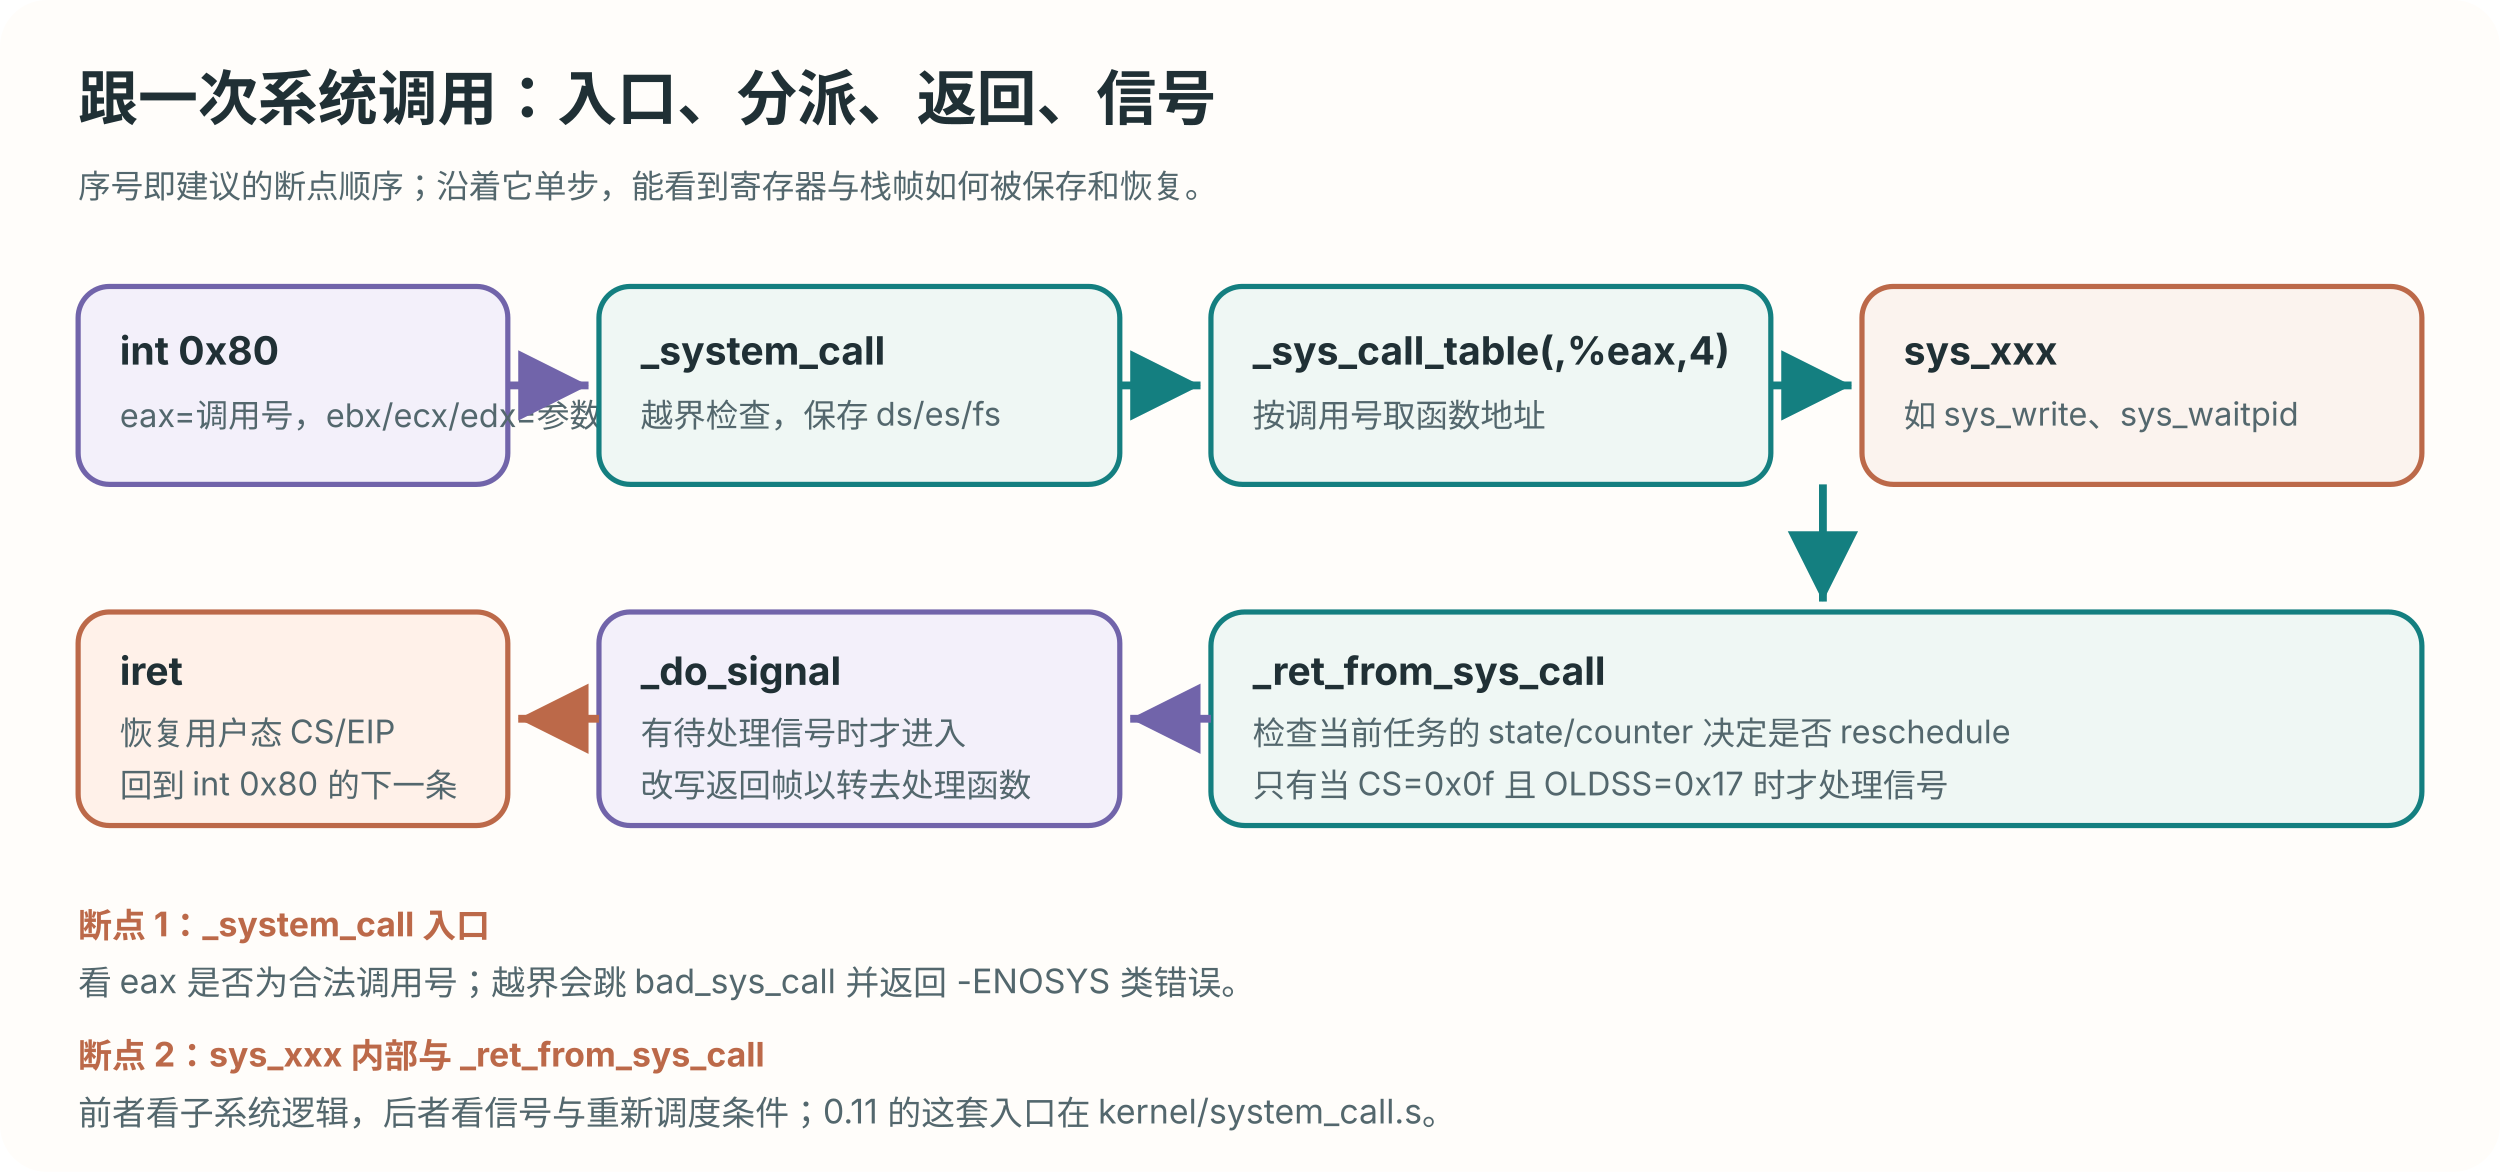
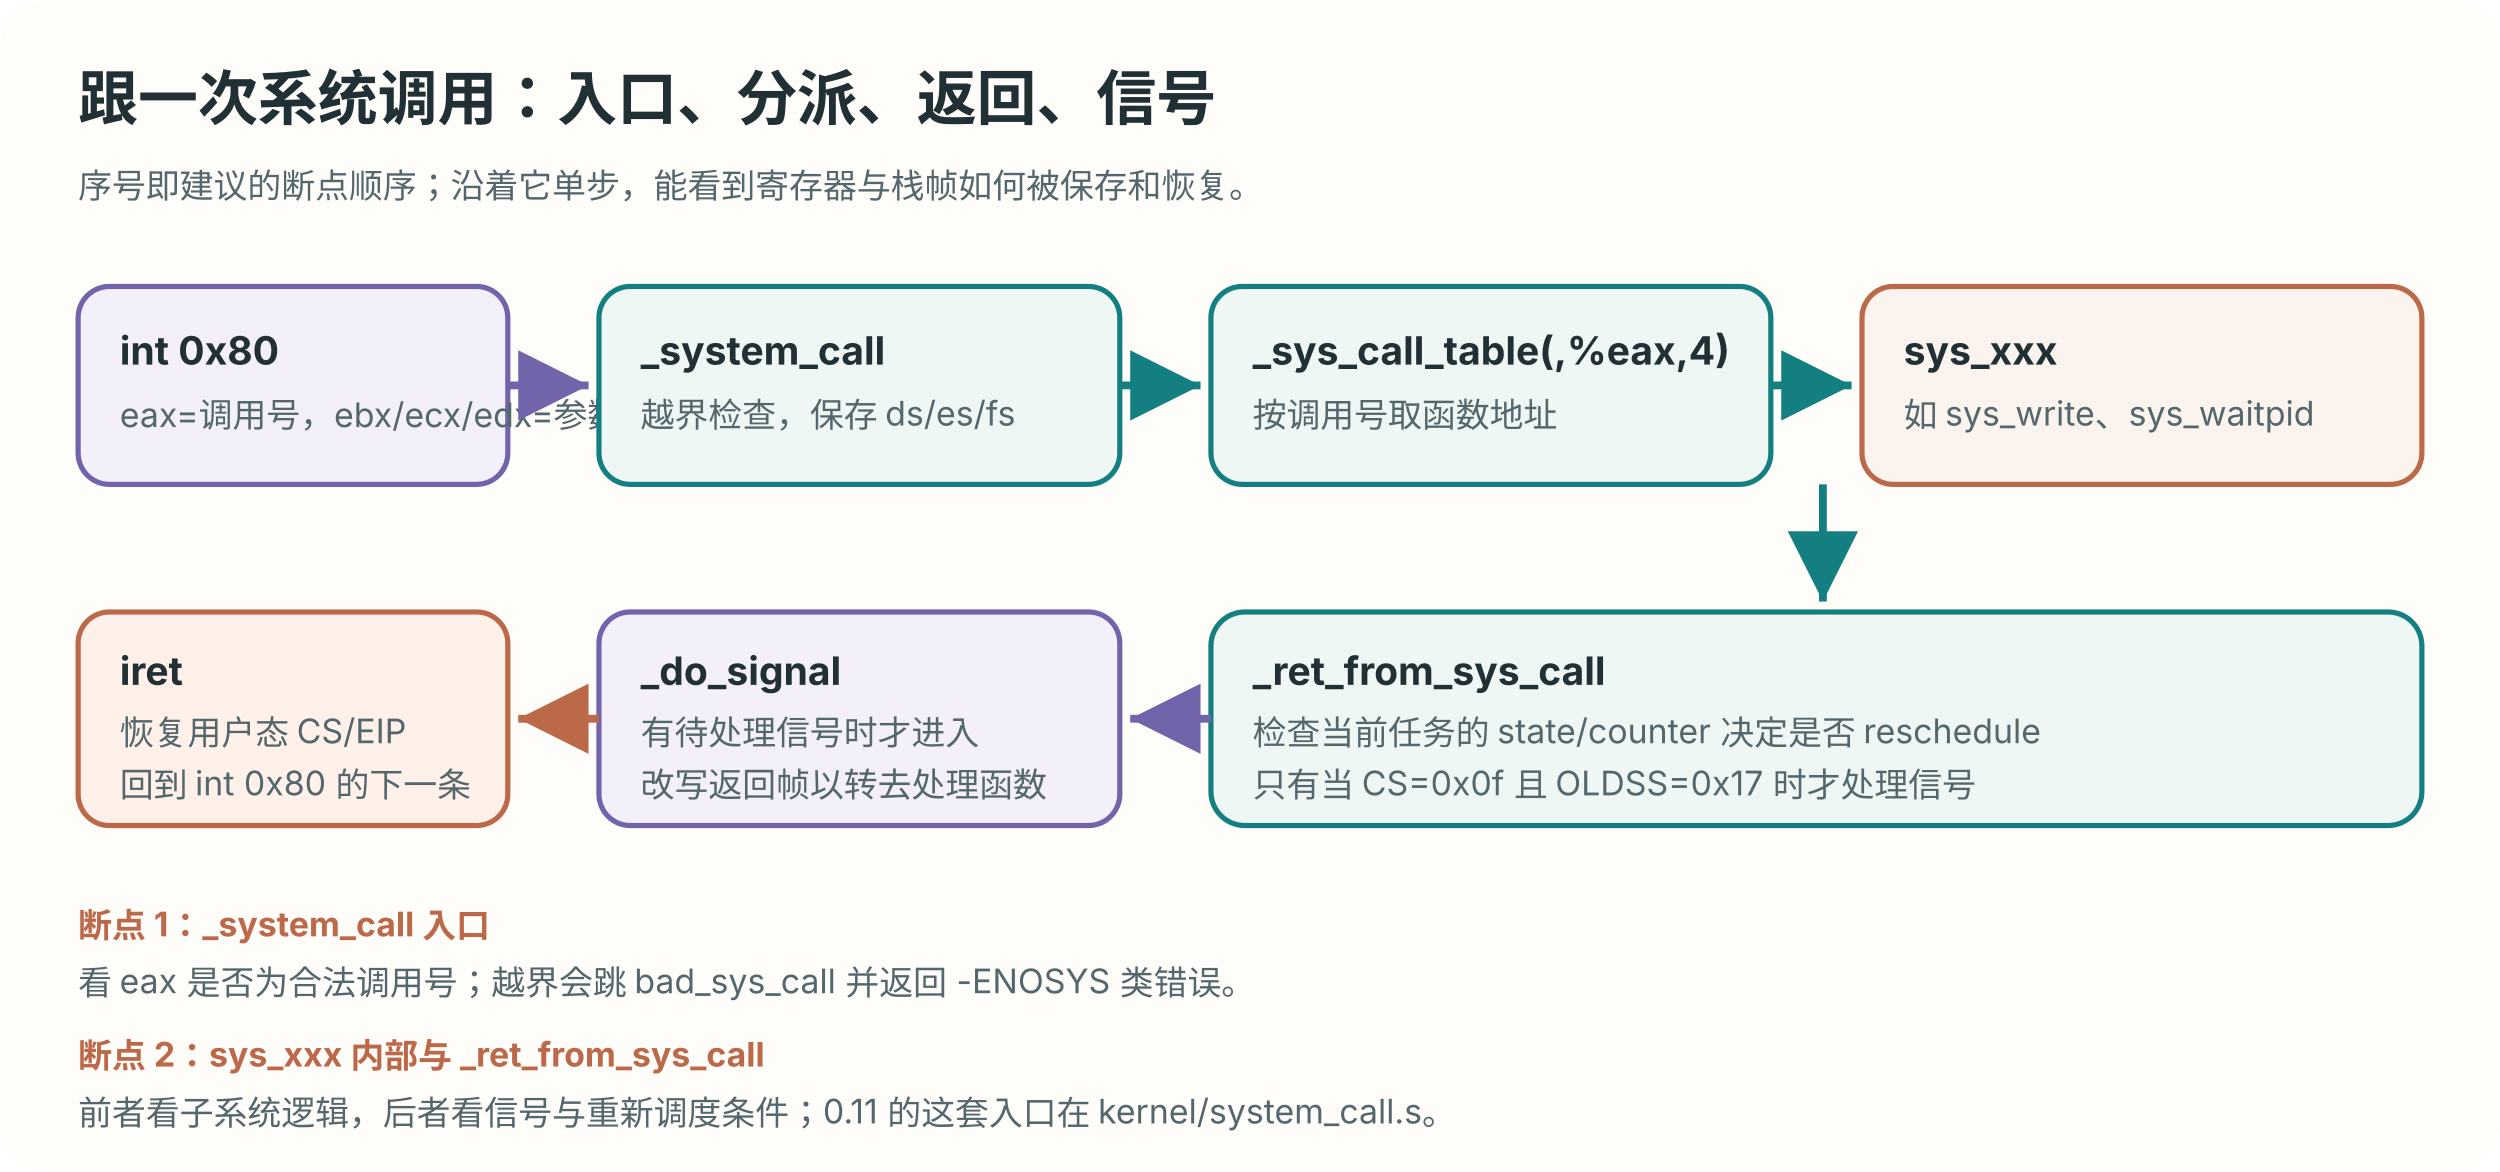
<svg xmlns="http://www.w3.org/2000/svg" width="960" height="450" viewBox="0 0 960 450" role="img" aria-labelledby="title desc">
  <defs>
    <marker id="teal" markerWidth="10" markerHeight="9" refX="9" refY="4.5" orient="auto">
      <path d="M0 0L9 4.5L0 9Z" fill="#147f80" />
    </marker>
    <marker id="warm" markerWidth="10" markerHeight="9" refX="9" refY="4.5" orient="auto">
      <path d="M0 0L9 4.5L0 9Z" fill="#bc6949" />
    </marker>
    <marker id="violet" markerWidth="10" markerHeight="9" refX="9" refY="4.5" orient="auto">
      <path d="M0 0L9 4.5L0 9Z" fill="#7164aa" />
    </marker>
  </defs>
-   <style>text{font-family:system-ui,-apple-system,"PingFang SC","Microsoft YaHei",sans-serif;fill:#203035}.title{font-size:23px;font-weight:750}.node{font-size:15px;font-weight:720}.detail{font-size:12.5px;fill:#53676d}.mini{font-size:13px;fill:#53676d}.mono{font:650 13px ui-monospace,Consolas,monospace}.bp{font-size:13px;font-weight:720;fill:#bc6949}</style>
+   <style>text{font-family:system-ui,-apple-system,"PingFang SC","Microsoft YaHei",sans-serif;fill:#203035}.title{font-size:23px;font-weight:750}.node{font-size:15px;font-weight:720}.detail{font-size:13px;fill:#53676d}.mini{font-size:13px;fill:#53676d}.mono{font:650 13px ui-monospace,Consolas,monospace}.bp{font-size:13px;font-weight:720;fill:#bc6949}</style>
  <rect width="960" height="450" rx="18" fill="#fffdfa" />
  <text x="30" y="46" class="title">跟一次系统调用：入口、分派、返回、信号</text>
  <text x="30" y="76" class="detail">序号即建议的断点顺序；沿着它单步，能看到寄存器与栈帧如何被保存和恢复。</text>
  <rect x="30" y="110" width="165" height="76" rx="12" fill="#f3f0fa" stroke="#7164aa" stroke-width="2" />
  <text class="node" x="46" y="140">int 0x80</text>
  <text class="detail" x="46" y="164">eax=调用号，ebx/ecx/edx=参数</text>
  <rect x="230" y="110" width="200" height="76" rx="12" fill="#eff7f4" stroke="#147f80" stroke-width="2" />
  <text class="node" x="246" y="140">_system_call</text>
  <text class="detail" x="246" y="164">越界检查，保存 ds/es/fs</text>
  <rect x="465" y="110" width="215" height="76" rx="12" fill="#eff7f4" stroke="#147f80" stroke-width="2" />
  <text class="node" x="481" y="140">_sys_call_table(,%eax,4)</text>
  <text class="detail" x="481" y="164">按调用号取函数地址</text>
  <rect x="715" y="110" width="215" height="76" rx="12" fill="#fbf3ee" stroke="#bc6949" stroke-width="2" />
  <text class="node" x="731" y="140">sys_xxx</text>
  <text class="detail" x="731" y="164">如 sys_write、sys_waitpid</text>
  <path d="M195 148H226" fill="none" stroke="#7164aa" stroke-width="3" marker-end="url(#violet)" />
  <path d="M430 148H461" fill="none" stroke="#147f80" stroke-width="3" marker-end="url(#teal)" />
  <path d="M680 148H711" fill="none" stroke="#147f80" stroke-width="3" marker-end="url(#teal)" />
  <rect x="465" y="235" width="465" height="82" rx="13" fill="#eff7f4" stroke="#147f80" stroke-width="2" />
  <text class="node" x="481" y="263">_ret_from_sys_call</text>
  <text class="detail" x="481" y="286">检查当前任务的 state/counter 决定是否 reschedule</text>
  <text class="detail" x="481" y="306">只有当 CS=0x0f 且 OLDSS=0x17 时才处理信号</text>
  <rect x="230" y="235" width="200" height="82" rx="12" fill="#f3f0fa" stroke="#7164aa" stroke-width="2" />
  <text class="node" x="246" y="263">_do_signal</text>
  <text class="detail" x="246" y="286">有待处理信号时才进入</text>
  <text class="detail" x="246" y="306">改写返回帧以转去处理函数</text>
  <rect x="30" y="235" width="165" height="82" rx="12" fill="#fff1e9" stroke="#bc6949" stroke-width="2" />
  <text class="node" x="46" y="263">iret</text>
  <text class="detail" x="46" y="286">恢复用户态 CS/EIP</text>
  <text class="detail" x="46" y="306">回到 int 0x80 的下一条</text>
  <path d="M700 186V231" fill="none" stroke="#147f80" stroke-width="3" marker-end="url(#teal)" />
  <path d="M465 276H434" fill="none" stroke="#7164aa" stroke-width="3" marker-end="url(#violet)" />
  <path d="M230 276H199" fill="none" stroke="#bc6949" stroke-width="3" marker-end="url(#warm)" />
  <text x="30" y="360" class="bp">断点 1：_system_call 入口</text>
  <text x="30" y="382" class="mini">看 eax 是否为合法调用号；越界会跳 bad_sys_call 并返回 -ENOSYS 类错误。</text>
  <text x="30" y="410" class="bp">断点 2：sys_xxx 内部与 _ret_from_sys_call</text>
  <text x="30" y="432" class="mini">前者看子系统逻辑，后者看信号与重新调度条件；0.11 的这套入口在 kernel/system_call.s。</text>
</svg>
